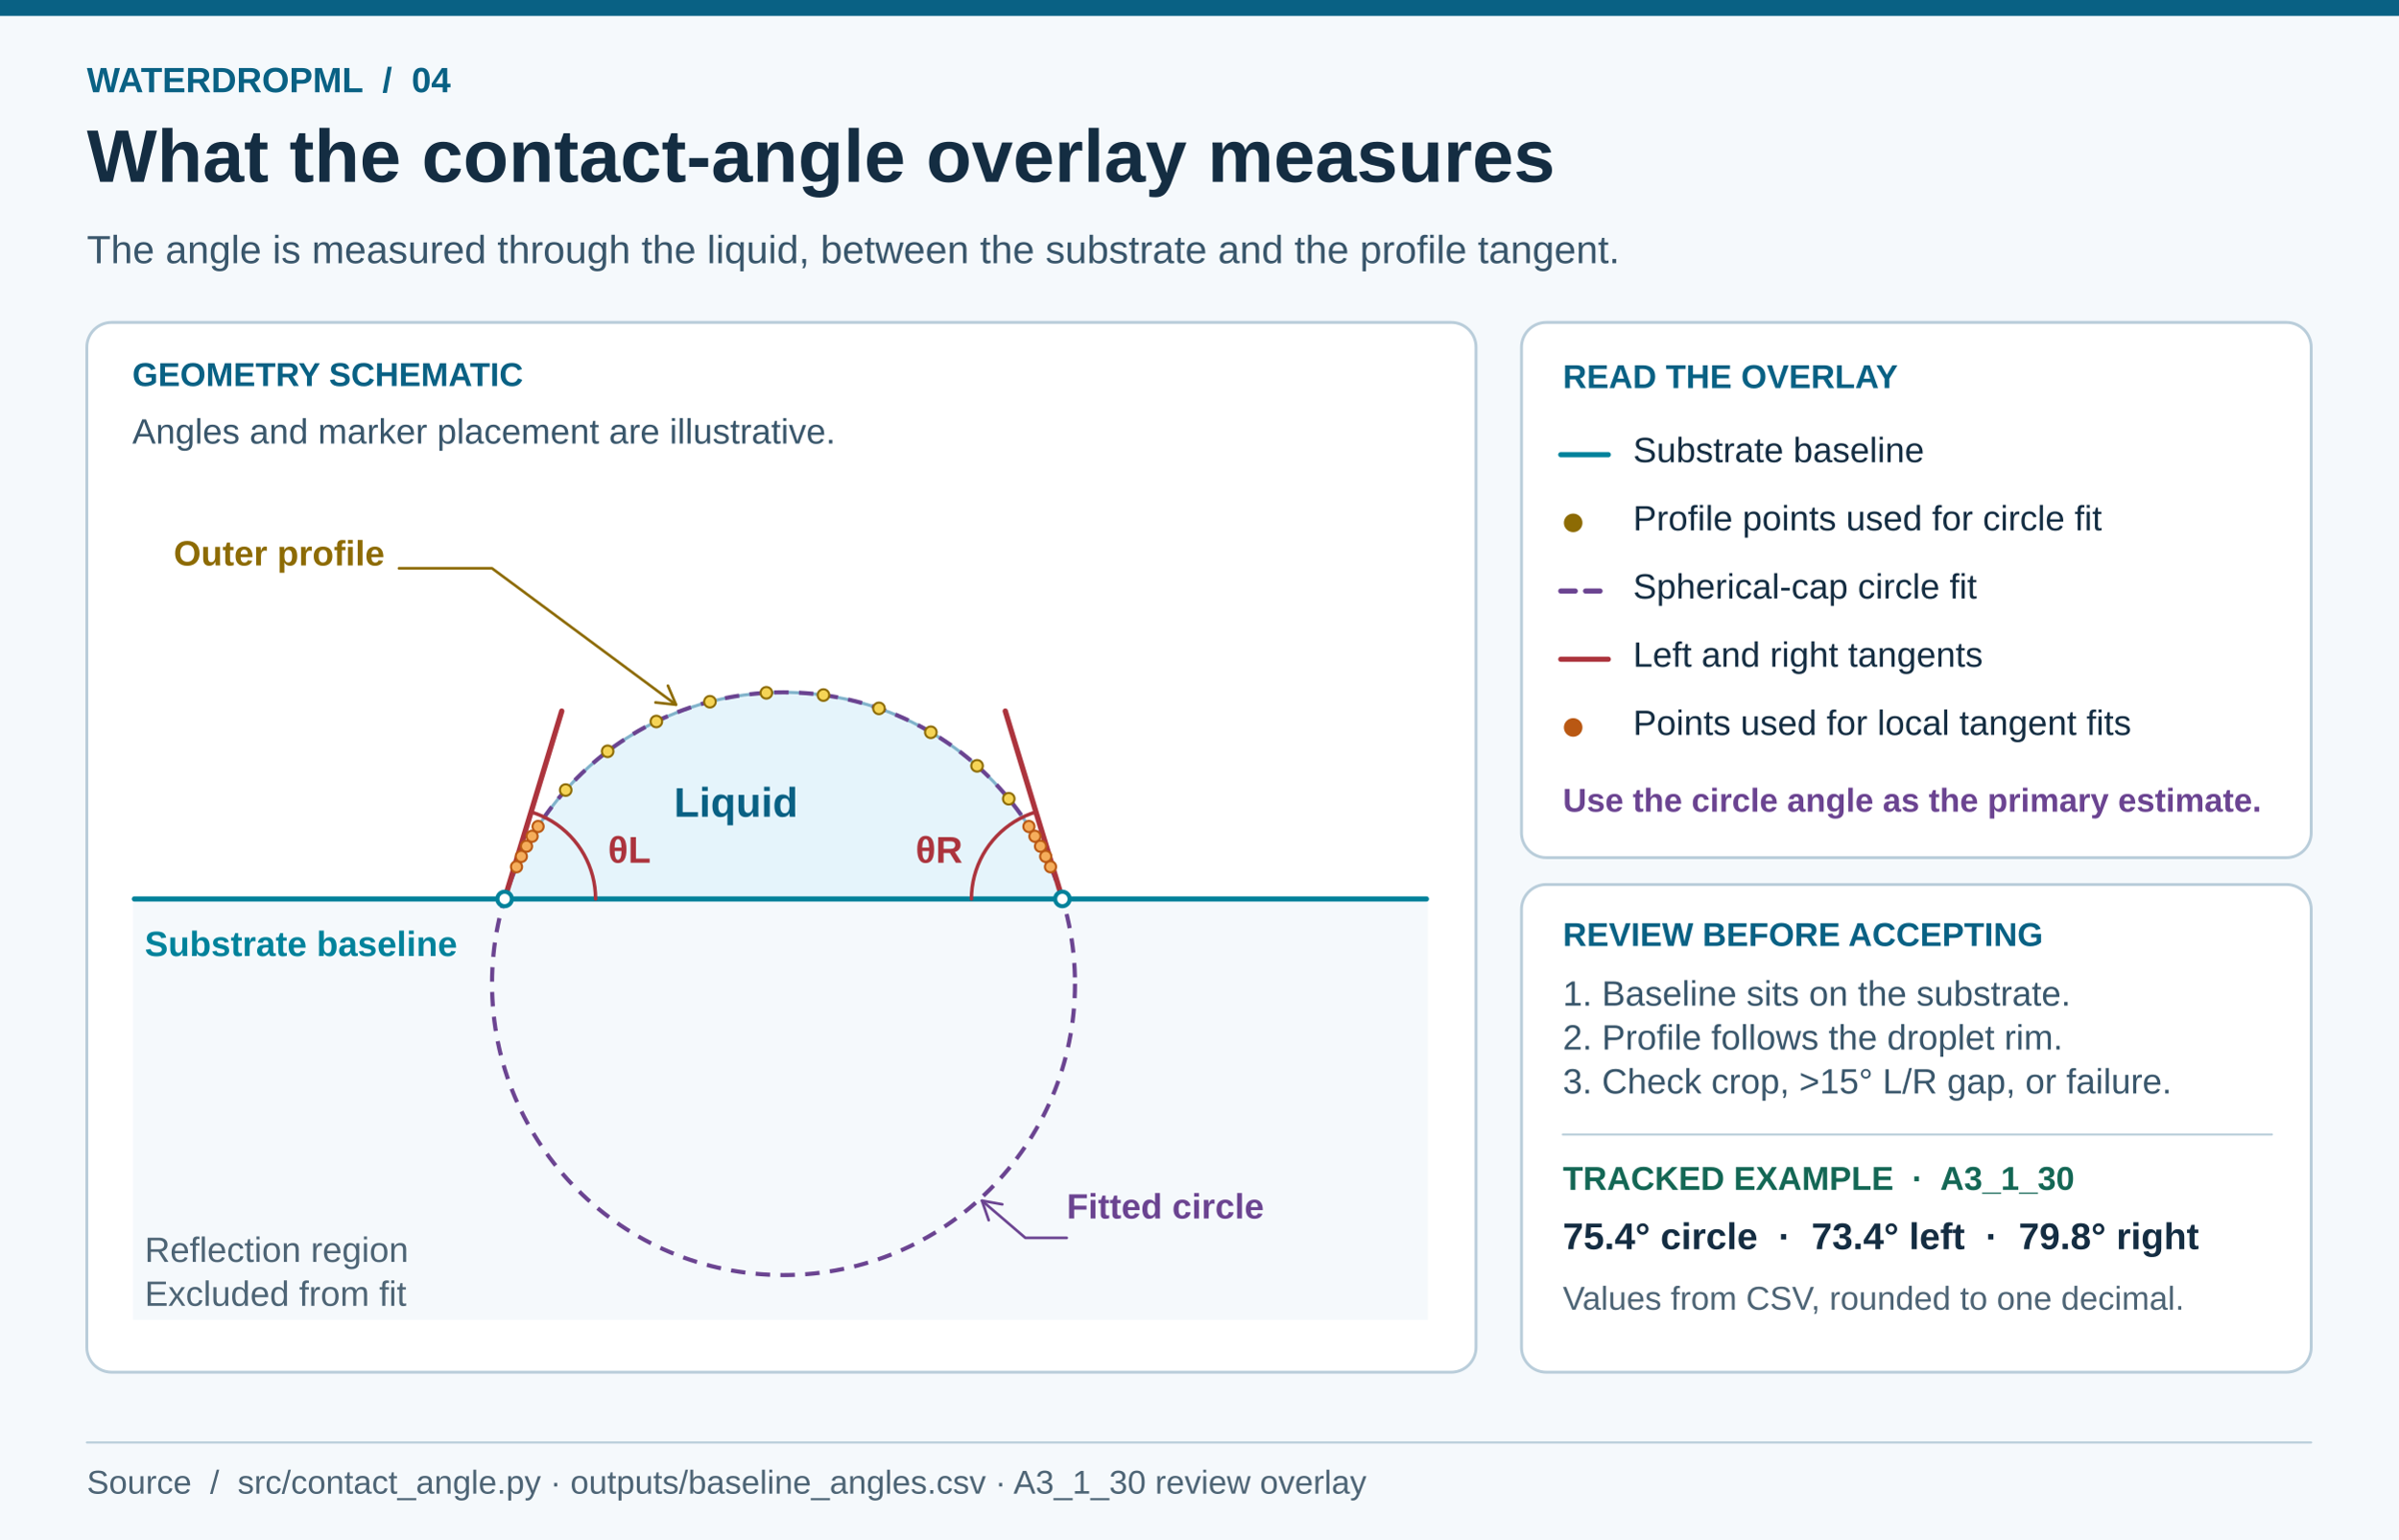
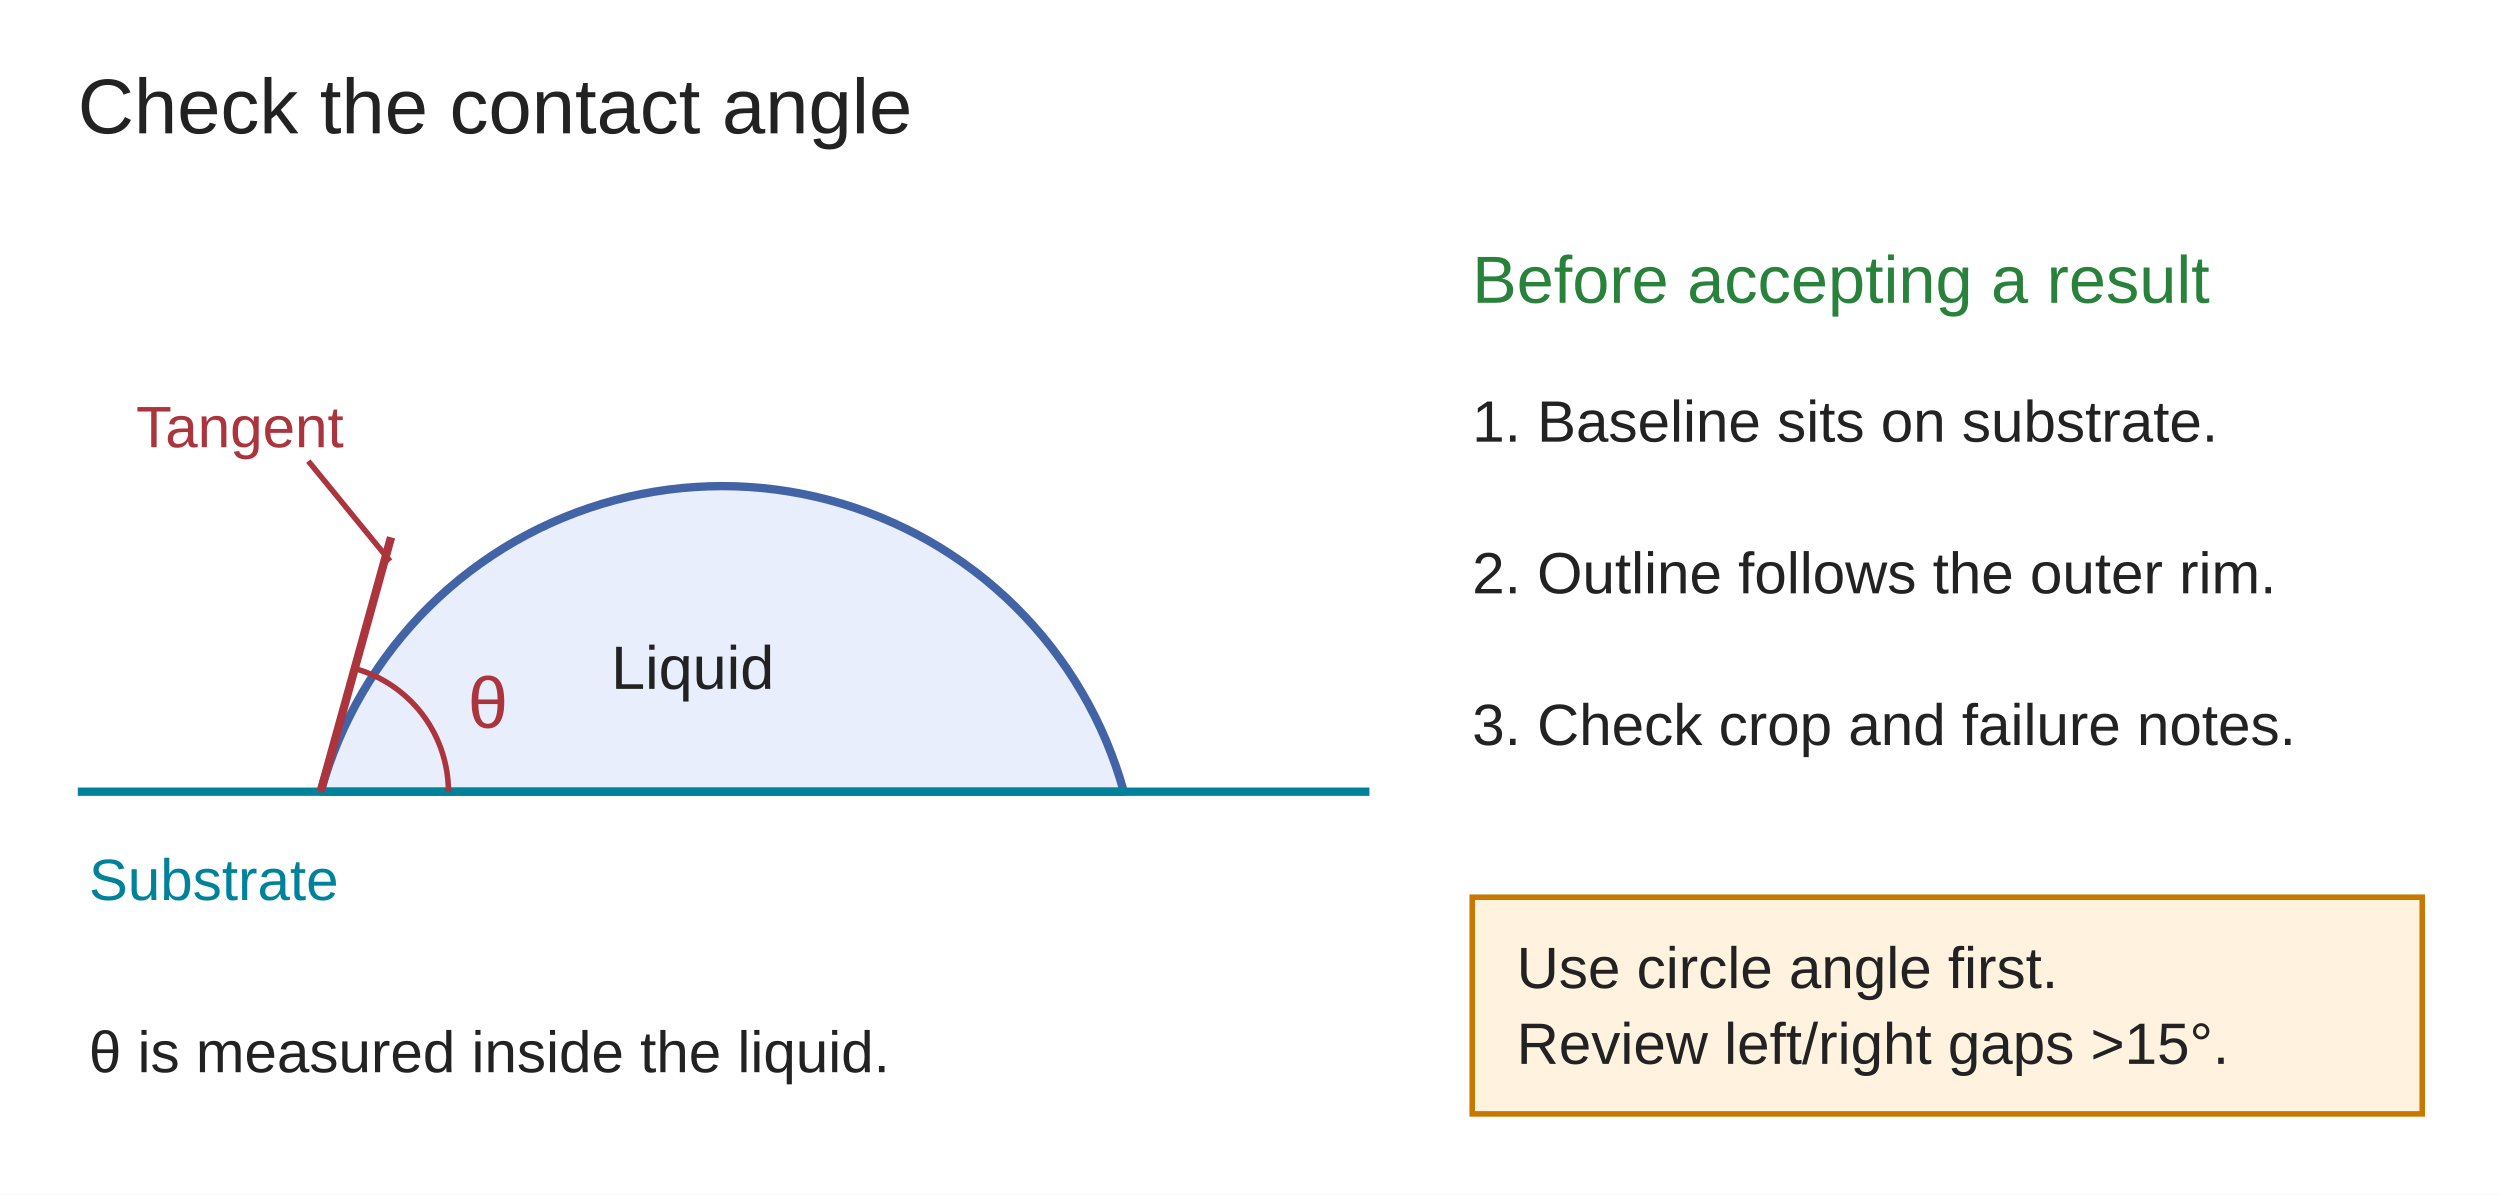
- <svg xmlns="http://www.w3.org/2000/svg" width="1160" height="745" viewBox="0 0 1160 745" role="img">
-   <rect x="0" y="0" width="1160" height="745" rx="0" fill="#F5F9FC" stroke="#F5F9FC" stroke-width="1.4" />
-   <rect x="0" y="0" width="1160" height="7" rx="0" fill="#096184" stroke="#096184" stroke-width="1.4" />
-   <text x="42" y="44.62" fill="#096184" font-family="Arial, sans-serif" font-size="17" font-weight="700" xml:space="preserve">WATERDROPML  /  04</text>
-   <text x="42" y="87.96" fill="#142D42" font-family="Arial, sans-serif" font-size="36" font-weight="700" xml:space="preserve">What the contact-angle overlay measures</text>
-   <text x="42" y="127.34" fill="#39566B" font-family="Arial, sans-serif" font-size="19" font-weight="400" xml:space="preserve">The angle is measured through the liquid, between the substrate and the profile tangent.</text>
-   <polyline points="42.000,698.000 1118.000,698.000" fill="none" stroke="#B9CDDA" stroke-width="1" stroke-linecap="round" stroke-linejoin="round" />
-   <text x="42" y="722.76" fill="#4D6475" font-family="Arial, sans-serif" font-size="16" font-weight="400" xml:space="preserve">Source  /  src/contact_angle.py · outputs/baseline_angles.csv · A3_1_30 review overlay</text>
-   <rect x="42" y="156" width="672" height="508" rx="12" fill="#FFFFFF" stroke="#B9CDDA" stroke-width="1.4" />
-   <text x="64" y="186.76" fill="#096184" font-family="Arial, sans-serif" font-size="16" font-weight="700" xml:space="preserve">GEOMETRY SCHEMATIC</text>
-   <text x="64" y="214.62" fill="#39566B" font-family="Arial, sans-serif" font-size="17" font-weight="400" xml:space="preserve">Angles and marker placement are illustrative.</text>
-   <rect x="65" y="435" width="625" height="203" rx="0" fill="#F5F9FC" stroke="#F5F9FC" stroke-width="1.4" />
-   <polyline points="244.093,435.000 245.806,429.737 247.724,424.546 249.844,419.434 252.163,414.409 254.678,409.479 257.385,404.651 260.278,399.933 263.355,395.333 266.610,390.857 270.038,386.511 273.633,382.304 277.392,378.241 281.306,374.329 285.371,370.574 289.581,366.981 293.928,363.555 298.406,360.303 303.009,357.230 307.728,354.339 312.558,351.636 317.490,349.124 322.516,346.808 327.630,344.691 332.822,342.776 338.086,341.067 343.413,339.565 348.794,338.273 354.223,337.194 359.689,336.329 365.185,335.678 370.703,335.244 376.233,335.027 381.767,335.027 387.297,335.244 392.815,335.678 398.311,336.329 403.777,337.194 409.206,338.273 414.587,339.565 419.914,341.067 425.178,342.776 430.370,344.691 435.484,346.808 440.510,349.124 445.442,351.636 450.272,354.339 454.991,357.230 459.594,360.303 464.072,363.555 468.419,366.981 472.629,370.574 476.694,374.329 480.608,378.241 484.367,382.304 487.962,386.511 491.390,390.857 494.645,395.333 497.722,399.933 500.615,404.651 503.322,409.479 505.837,414.409 508.156,419.434 510.276,424.546 512.194,429.737 513.907,435.000 244.093,435.000" fill="#E5F4FB" stroke="#81B3CB" stroke-width="1.5" stroke-linecap="round" stroke-linejoin="round" />
-   <ellipse cx="379.0" cy="476.0" rx="141.0" ry="141.0" fill="none" stroke="#6B4491" stroke-width="2" stroke-dasharray="7 5" />
-   <polyline points="65.000,435.000 690.000,435.000" fill="none" stroke="#00829B" stroke-width="2.5" stroke-linecap="round" stroke-linejoin="round" />
-   <text x="70" y="462.62" fill="#00829B" font-family="Arial, sans-serif" font-size="17" font-weight="700" xml:space="preserve">Substrate baseline</text>
-   <text x="70" y="610.62" fill="#4D6475" font-family="Arial, sans-serif" font-size="17" font-weight="400" xml:space="preserve">Reflection region</text>
-   <text x="70" y="631.87" fill="#4D6475" font-family="Arial, sans-serif" font-size="17" font-weight="400" xml:space="preserve">Excluded from fit</text>
-   <text x="326" y="395.2" fill="#096184" font-family="Arial, sans-serif" font-size="20" font-weight="700" xml:space="preserve">Liquid</text>
-   <ellipse cx="273.633" cy="382.304" rx="2.8" ry="2.8" fill="#F5D456" stroke="#8D6B04" stroke-width="1" />
-   <ellipse cx="293.928" cy="363.555" rx="2.8" ry="2.8" fill="#F5D456" stroke="#8D6B04" stroke-width="1" />
-   <ellipse cx="317.49" cy="349.124" rx="2.8" ry="2.8" fill="#F5D456" stroke="#8D6B04" stroke-width="1" />
-   <ellipse cx="343.413" cy="339.565" rx="2.8" ry="2.8" fill="#F5D456" stroke="#8D6B04" stroke-width="1" />
-   <ellipse cx="370.703" cy="335.244" rx="2.8" ry="2.8" fill="#F5D456" stroke="#8D6B04" stroke-width="1" />
-   <ellipse cx="398.311" cy="336.329" rx="2.8" ry="2.8" fill="#F5D456" stroke="#8D6B04" stroke-width="1" />
-   <ellipse cx="425.178" cy="342.776" rx="2.8" ry="2.8" fill="#F5D456" stroke="#8D6B04" stroke-width="1" />
-   <ellipse cx="450.272" cy="354.339" rx="2.8" ry="2.8" fill="#F5D456" stroke="#8D6B04" stroke-width="1" />
-   <ellipse cx="472.629" cy="370.574" rx="2.8" ry="2.8" fill="#F5D456" stroke="#8D6B04" stroke-width="1" />
-   <ellipse cx="487.962" cy="386.511" rx="2.8" ry="2.8" fill="#F5D456" stroke="#8D6B04" stroke-width="1" />
-   <polyline points="244.093,435.000 271.717,344.105" fill="none" stroke="#AC343D" stroke-width="2.6" stroke-linecap="round" stroke-linejoin="round" />
-   <ellipse cx="249.844" cy="419.434" rx="2.7" ry="2.7" fill="#F5AD5B" stroke="#B95813" stroke-width="1" />
-   <ellipse cx="252.163" cy="414.409" rx="2.7" ry="2.7" fill="#F5AD5B" stroke="#B95813" stroke-width="1" />
-   <ellipse cx="254.678" cy="409.479" rx="2.7" ry="2.7" fill="#F5AD5B" stroke="#B95813" stroke-width="1" />
-   <ellipse cx="257.385" cy="404.651" rx="2.7" ry="2.7" fill="#F5AD5B" stroke="#B95813" stroke-width="1" />
-   <ellipse cx="260.278" cy="399.933" rx="2.7" ry="2.7" fill="#F5AD5B" stroke="#B95813" stroke-width="1" />
-   <polyline points="288.093,435.000 288.003,432.195 287.735,429.402 287.289,426.631 286.668,423.895 285.874,421.203 284.909,418.568 283.779,416.000 282.487,413.509 281.039,411.105 279.441,408.798 277.698,406.598 275.820,404.514 273.812,402.554 271.683,400.725 269.442,399.036 267.098,397.493 264.660,396.103 262.139,394.871 259.544,393.802 256.887,392.901" fill="none" stroke="#AC343D" stroke-width="1.7" stroke-linecap="round" stroke-linejoin="round" />
-   <text x="294.093" y="417.48" fill="#AC343D" font-family="Arial, sans-serif" font-size="18" font-weight="700" xml:space="preserve">θL</text>
-   <ellipse cx="244.093" cy="435" rx="3.5" ry="3.5" fill="#FFFFFF" stroke="#00829B" stroke-width="2" />
-   <polyline points="513.907,435.000 486.283,344.105" fill="none" stroke="#AC343D" stroke-width="2.6" stroke-linecap="round" stroke-linejoin="round" />
-   <ellipse cx="497.722" cy="399.933" rx="2.7" ry="2.7" fill="#F5AD5B" stroke="#B95813" stroke-width="1" />
-   <ellipse cx="500.615" cy="404.651" rx="2.7" ry="2.7" fill="#F5AD5B" stroke="#B95813" stroke-width="1" />
-   <ellipse cx="503.322" cy="409.479" rx="2.7" ry="2.7" fill="#F5AD5B" stroke="#B95813" stroke-width="1" />
-   <ellipse cx="505.837" cy="414.409" rx="2.7" ry="2.7" fill="#F5AD5B" stroke="#B95813" stroke-width="1" />
-   <ellipse cx="508.156" cy="419.434" rx="2.7" ry="2.7" fill="#F5AD5B" stroke="#B95813" stroke-width="1" />
-   <polyline points="469.907,435.000 469.997,432.195 470.265,429.402 470.711,426.631 471.332,423.895 472.126,421.203 473.091,418.568 474.221,416.000 475.513,413.509 476.961,411.105 478.559,408.798 480.302,406.598 482.180,404.514 484.188,402.554 486.317,400.725 488.558,399.036 490.902,397.493 493.340,396.103 495.861,394.871 498.456,393.802 501.113,392.901" fill="none" stroke="#AC343D" stroke-width="1.7" stroke-linecap="round" stroke-linejoin="round" />
-   <text x="442.907" y="417.48" fill="#AC343D" font-family="Arial, sans-serif" font-size="18" font-weight="700" xml:space="preserve">θR</text>
-   <ellipse cx="513.907" cy="435.0" rx="3.5" ry="3.5" fill="#FFFFFF" stroke="#00829B" stroke-width="2" />
-   <text x="84" y="273.62" fill="#8D6B04" font-family="Arial, sans-serif" font-size="17" font-weight="700" xml:space="preserve">Outer profile</text>
-   <polyline points="193.000,275.000 238.000,275.000 327.000,341.000" fill="none" stroke="#8D6B04" stroke-width="1.3" stroke-linecap="round" stroke-linejoin="round" />
-   <path d="M 317.058 339.921 L 327 341 L 323.081 331.8" fill="none" stroke="#8D6B04" stroke-width="1.3" stroke-linejoin="round" stroke-linecap="round" />
-   <text x="516" y="589.62" fill="#6B4491" font-family="Arial, sans-serif" font-size="17" font-weight="700" xml:space="preserve">Fitted circle</text>
-   <polyline points="516.000,599.000 496.000,599.000 475.000,581.000" fill="none" stroke="#6B4491" stroke-width="1.3" stroke-linecap="round" stroke-linejoin="round" />
-   <path d="M 484.841 582.777 L 475 581 L 478.261 590.453" fill="none" stroke="#6B4491" stroke-width="1.3" stroke-linejoin="round" stroke-linecap="round" />
-   <rect x="736" y="156" width="382" height="259" rx="12" fill="#FFFFFF" stroke="#B9CDDA" stroke-width="1.4" />
-   <text x="756" y="187.76" fill="#096184" font-family="Arial, sans-serif" font-size="16" font-weight="700" xml:space="preserve">READ THE OVERLAY</text>
-   <polyline points="755.000,220.000 778.000,220.000" fill="none" stroke="#00829B" stroke-width="2.5" stroke-linecap="round" stroke-linejoin="round" />
-   <text x="790" y="223.62" fill="#142D42" font-family="Arial, sans-serif" font-size="17" font-weight="400" xml:space="preserve">Substrate baseline</text>
-   <ellipse cx="761.0" cy="253.0" rx="4.0" ry="4.0" fill="#8D6B04" stroke="#8D6B04" stroke-width="1" />
-   <text x="790" y="256.62" fill="#142D42" font-family="Arial, sans-serif" font-size="17" font-weight="400" xml:space="preserve">Profile points used for circle fit</text>
-   <polyline points="755.000,286.000 778.000,286.000" fill="none" stroke="#6B4491" stroke-width="2.5" stroke-linecap="round" stroke-linejoin="round" stroke-dasharray="7 5" />
-   <text x="790" y="289.62" fill="#142D42" font-family="Arial, sans-serif" font-size="17" font-weight="400" xml:space="preserve">Spherical-cap circle fit</text>
-   <polyline points="755.000,319.000 778.000,319.000" fill="none" stroke="#AC343D" stroke-width="2.5" stroke-linecap="round" stroke-linejoin="round" />
-   <text x="790" y="322.62" fill="#142D42" font-family="Arial, sans-serif" font-size="17" font-weight="400" xml:space="preserve">Left and right tangents</text>
-   <ellipse cx="761.0" cy="352.0" rx="4.0" ry="4.0" fill="#B95813" stroke="#B95813" stroke-width="1" />
-   <text x="790" y="355.62" fill="#142D42" font-family="Arial, sans-serif" font-size="17" font-weight="400" xml:space="preserve">Points used for local tangent fits</text>
-   <text x="756" y="392.76" fill="#6B4491" font-family="Arial, sans-serif" font-size="16" font-weight="700" xml:space="preserve">Use the circle angle as the primary estimate.</text>
-   <rect x="736" y="428" width="382" height="236" rx="12" fill="#FFFFFF" stroke="#B9CDDA" stroke-width="1.4" />
-   <text x="756" y="457.76" fill="#096184" font-family="Arial, sans-serif" font-size="16" font-weight="700" xml:space="preserve">REVIEW BEFORE ACCEPTING</text>
-   <text x="756" y="486.62" fill="#39566B" font-family="Arial, sans-serif" font-size="17" font-weight="400" xml:space="preserve">1. Baseline sits on the substrate.</text>
-   <text x="756" y="507.87" fill="#39566B" font-family="Arial, sans-serif" font-size="17" font-weight="400" xml:space="preserve">2. Profile follows the droplet rim.</text>
-   <text x="756" y="529.12" fill="#39566B" font-family="Arial, sans-serif" font-size="17" font-weight="400" xml:space="preserve">3. Check crop, &gt;15° L/R gap, or failure.</text>
-   <polyline points="756.000,549.000 1099.000,549.000" fill="none" stroke="#B9CDDA" stroke-width="1" stroke-linecap="round" stroke-linejoin="round" />
-   <text x="756" y="575.76" fill="#146755" font-family="Arial, sans-serif" font-size="16" font-weight="700" xml:space="preserve">TRACKED EXAMPLE  ·  A3_1_30</text>
-   <text x="756" y="604.48" fill="#142D42" font-family="Arial, sans-serif" font-size="18" font-weight="700" xml:space="preserve">75.4° circle  ·  73.4° left  ·  79.8° right</text>
-   <text x="756" y="633.76" fill="#4D6475" font-family="Arial, sans-serif" font-size="16" font-weight="400" xml:space="preserve">Values from CSV, rounded to one decimal.</text>
+ <svg xmlns="http://www.w3.org/2000/svg" width="900" height="430" viewBox="0 0 900 430" role="img" aria-labelledby="title desc">
+   <rect width="900" height="430" fill="white" />
+   <text x="28" y="48.0" font-family="Arial, Helvetica, sans-serif" font-size="28" fill="#222222">Check the contact angle</text>
+   <polyline points="115.43,285.00 116.81,280.32 118.34,275.69 120.02,271.11 121.84,266.58 123.81,262.12 125.93,257.73 128.19,253.40 130.59,249.16 133.12,244.99 135.79,240.91 138.59,236.91 141.52,233.01 144.57,229.21 147.75,225.50 151.04,221.91 154.45,218.42 157.97,215.04 161.60,211.78 165.34,208.64 169.17,205.63 173.10,202.74 177.12,199.98 181.23,197.35 185.42,194.85 189.69,192.50 194.04,190.28 198.46,188.21 202.94,186.28 207.48,184.50 212.07,182.86 216.72,181.38 221.41,180.05 226.15,178.87 230.92,177.85 235.72,176.98 240.54,176.27 245.39,175.71 250.25,175.32 255.12,175.08 260.00,175.00 264.88,175.08 269.75,175.32 274.61,175.71 279.46,176.27 284.28,176.98 289.08,177.85 293.85,178.87 298.59,180.05 303.28,181.38 307.93,182.86 312.52,184.50 317.06,186.28 321.54,188.21 325.96,190.28 330.31,192.50 334.58,194.85 338.77,197.35 342.88,199.98 346.90,202.74 350.83,205.63 354.66,208.64 358.40,211.78 362.03,215.04 365.55,218.42 368.96,221.91 372.25,225.50 375.43,229.21 378.48,233.01 381.41,236.91 384.21,240.91 386.88,244.99 389.41,249.16 391.81,253.40 394.07,257.73 396.19,262.12 398.16,266.58 399.98,271.11 401.66,275.69 403.19,280.32 404.57,285.00 115.43,285.00" fill="#e8eefb" stroke="#4263a5" stroke-width="3" stroke-linejoin="round" />
+   <polyline points="28.00,285.00 493.00,285.00" fill="none" stroke="#00829b" stroke-width="3" stroke-linejoin="round" />
+   <text x="32" y="324.0" font-family="Arial, Helvetica, sans-serif" font-size="21" fill="#00829b">Substrate</text>
+   <text x="220" y="248.0" font-family="Arial, Helvetica, sans-serif" font-size="22" fill="#222222">Liquid</text>
+   <polyline points="115.43,285.00 140.77,193.44" fill="none" stroke="#ac343d" stroke-width="3" stroke-linejoin="round" />
+   <text x="49" y="161.0" font-family="Arial, Helvetica, sans-serif" font-size="21" fill="#ac343d">Tangent</text>
+   <polyline points="111.00,166.00 140.43,202.00" fill="none" stroke="#ac343d" stroke-width="2" stroke-linejoin="round" />
+   <polyline points="161.43,285.00 161.39,283.01 161.26,281.02 161.04,279.03 160.74,277.06 160.35,275.10 159.88,273.17 159.33,271.25 158.69,269.36 157.97,267.50 157.17,265.67 156.30,263.88 155.34,262.13 154.31,260.42 153.21,258.76 152.04,257.15 150.80,255.58 149.49,254.08 148.12,252.63 146.68,251.25 145.19,249.92 143.64,248.67 142.04,247.48 140.39,246.36 138.69,245.31 136.95,244.34 135.17,243.45 133.35,242.63 131.49,241.89 129.61,241.24 127.70,240.67" fill="none" stroke="#ac343d" stroke-width="2" stroke-linejoin="round" />
+   <text x="168.432" y="262.0" font-family="Arial, Helvetica, sans-serif" font-size="26" fill="#ac343d">θ</text>
+   <text x="32" y="386.0" font-family="Arial, Helvetica, sans-serif" font-size="21" fill="#222222">θ is measured inside the liquid.</text>
+   <text x="530" y="109.0" font-family="Arial, Helvetica, sans-serif" font-size="24" fill="#28823b">Before accepting a result</text>
+   <text x="530" y="159.0" font-family="Arial, Helvetica, sans-serif" font-size="21" fill="#222222">1. Baseline sits on substrate.</text>
+   <text x="530" y="186.3" font-family="Arial, Helvetica, sans-serif" font-size="21" fill="#222222" />
+   <text x="530" y="213.6" font-family="Arial, Helvetica, sans-serif" font-size="21" fill="#222222">2. Outline follows the outer rim.</text>
+   <text x="530" y="240.9" font-family="Arial, Helvetica, sans-serif" font-size="21" fill="#222222" />
+   <text x="530" y="268.2" font-family="Arial, Helvetica, sans-serif" font-size="21" fill="#222222">3. Check crop and failure notes.</text>
+   <rect x="530" y="323" width="342" height="78" fill="#fff3e0" stroke="#c77800" stroke-width="2" />
+   <text x="546" y="355.7" font-family="Arial, Helvetica, sans-serif" font-size="21" fill="#222222">Use circle angle first.</text>
+   <text x="546" y="383.0" font-family="Arial, Helvetica, sans-serif" font-size="21" fill="#222222">Review left/right gaps &gt;15°.</text>
</svg>
